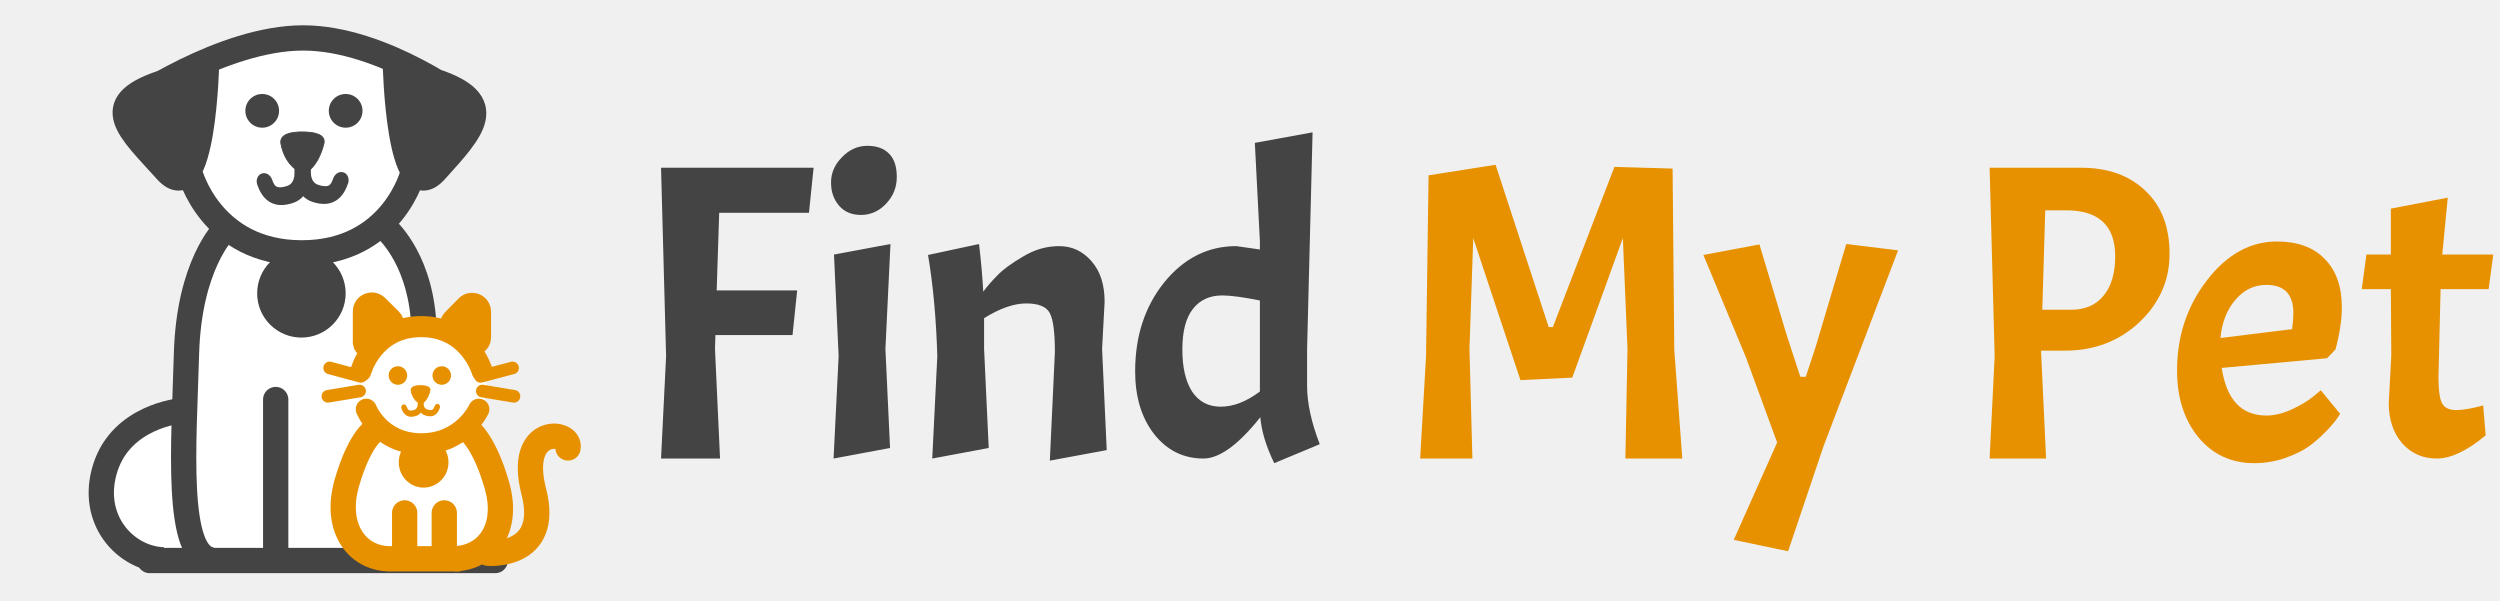
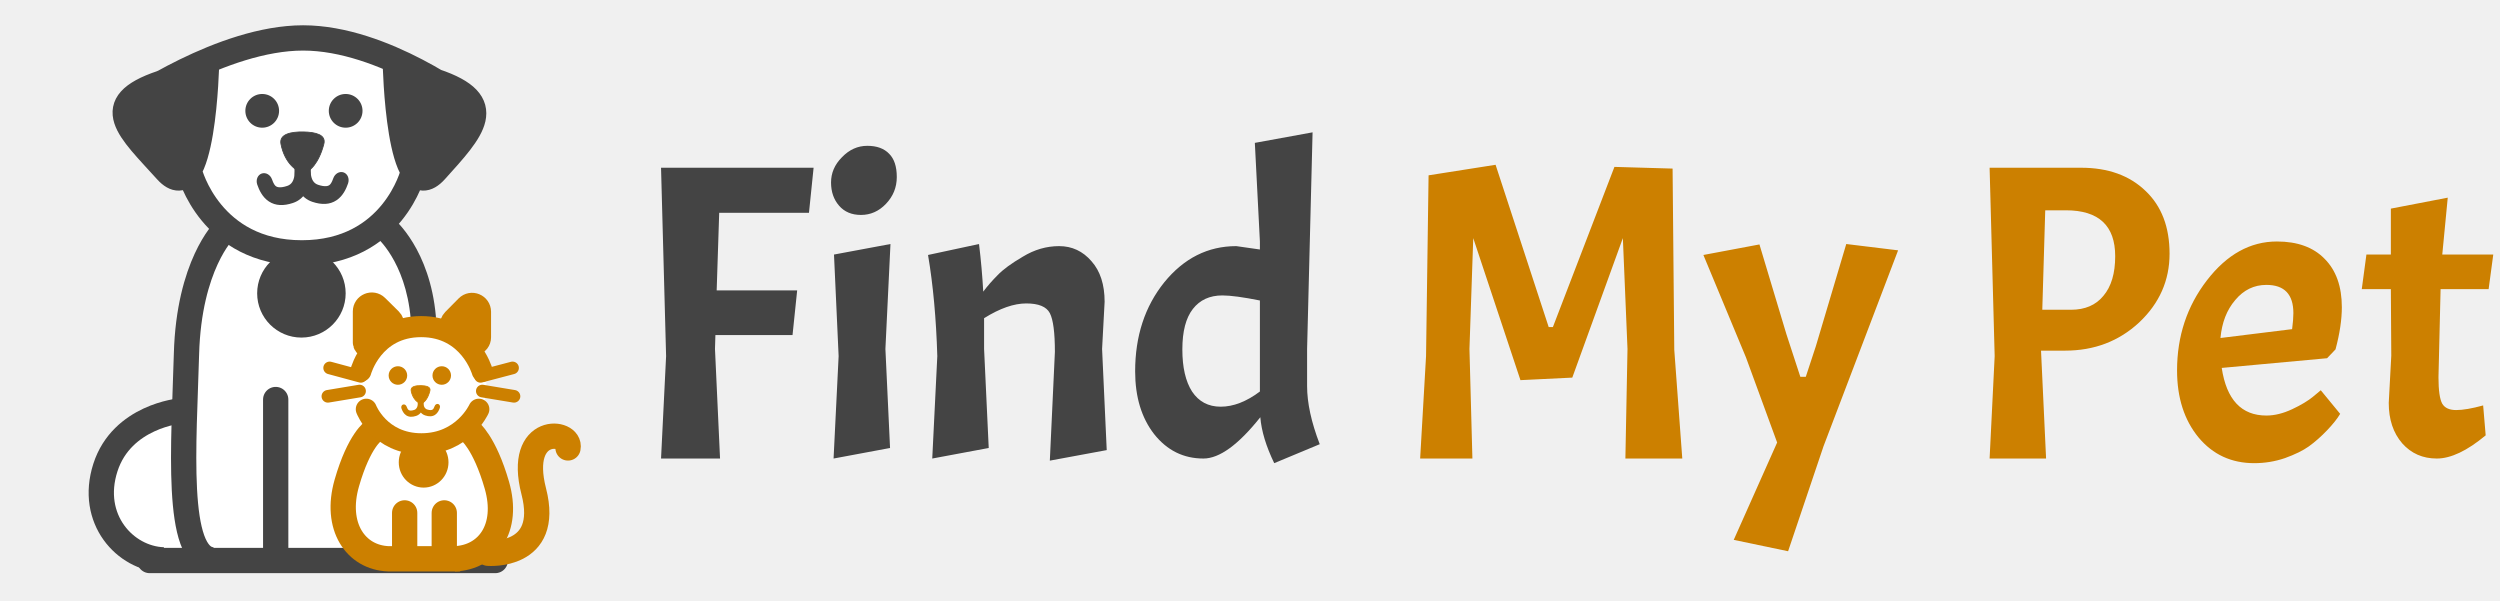
<svg xmlns="http://www.w3.org/2000/svg" width="2966" height="712" viewBox="0 0 2966 712" fill="none">
-   <g clip-path="url(#clip0_203_975)">
+   <g clip-path="url(#clip0_214_1103)">
    <path d="M135.091 528.5C140.591 509.5 186.091 489 203.591 493C221.091 497 221.091 501 221.091 528.5C221.091 556 221.091 650 221.091 650C221.091 650 221.091 660.5 190.591 660.5C160.091 660.5 158.091 668.5 135.091 628.5C112.091 588.5 129.591 547.5 135.091 528.5Z" fill="white" />
    <path d="M452.264 517.083C476.701 545.169 525.573 547.074 546.518 517.085C567.464 487.096 614.341 612.762 568.959 646.559C523.578 680.356 468.222 676.548 432.316 646.559C396.41 616.57 427.828 488.997 452.264 517.083Z" fill="white" />
    <path d="M453.374 410.997C484.041 382.228 531.51 393.816 557.556 410.997C583.601 428.179 583.601 482.52 557.556 509.291C531.51 536.062 482.119 533.717 453.374 509.291C424.63 484.865 422.708 439.766 453.374 410.997Z" fill="white" />
    <path d="M255.689 278.891C275.848 258.43 306.814 311.659 343.887 314.322C394.457 317.955 444.967 295.024 443.959 273.066C442.951 251.108 499.315 314.133 501.635 339.274C501.635 339.274 510.09 477.957 510.09 504C510.09 530.043 506.675 665.644 506.675 665.644C506.675 665.644 290.968 678.619 255.689 662.151C220.41 645.683 221.418 540.885 222.426 469.523C223.434 398.161 235.53 299.351 255.689 278.891Z" fill="white" />
    <path d="M241.091 73.001C260.091 53.001 323.233 45.001 366.412 46.501C409.591 48.001 451.091 50.501 478.091 82.001C505.091 113.5 492.091 226.001 478.091 244.5C464.091 263 358.126 297.501 358.126 297.501C358.126 297.501 273.591 273.501 241.091 239.501C208.591 205.501 222.091 93.001 241.091 73.001Z" fill="white" />
    <path d="M265.834 273.625C265.834 273.625 224.132 314.371 221.235 419.995C218.338 525.619 207.127 662.161 252.625 664.237" stroke="#444444" stroke-width="30" />
    <path d="M213.754 487.525C213.754 487.525 144.64 493.685 125.028 554.76C105.416 615.835 148.422 662.616 193.932 664.25" stroke="#444444" stroke-width="30" />
    <path d="M517.117 375.289C517.851 383.541 511.756 390.824 503.504 391.558C495.252 392.291 487.969 386.196 487.235 377.944L517.117 375.289ZM457.09 270.625C466.656 259.071 466.662 259.076 466.668 259.081C466.67 259.083 466.677 259.088 466.681 259.092C466.69 259.1 466.7 259.108 466.711 259.117C466.731 259.134 466.754 259.153 466.779 259.174C466.83 259.217 466.89 259.268 466.959 259.327C467.097 259.445 467.27 259.596 467.478 259.78C467.892 260.148 468.442 260.648 469.11 261.285C470.444 262.558 472.25 264.375 474.384 266.758C478.651 271.524 484.238 278.564 489.99 288.05C501.525 307.077 513.605 335.761 517.117 375.289L487.235 377.944C484.161 343.355 473.697 319.044 464.336 303.604C459.64 295.857 455.191 290.296 452.033 286.769C450.455 285.006 449.201 283.754 448.404 282.994C448.006 282.614 447.722 282.358 447.57 282.223C447.494 282.155 447.451 282.118 447.442 282.111C447.438 282.107 447.442 282.111 447.456 282.122C447.463 282.128 447.472 282.136 447.483 282.145C447.489 282.15 447.495 282.155 447.502 282.161C447.505 282.163 447.511 282.168 447.513 282.169C447.518 282.174 447.524 282.179 457.09 270.625Z" fill="#444444" />
    <path d="M197.484 202.629C241.591 251.5 245.094 74.385 245.094 74.385L191.591 98.5C116.678 123.654 153.377 153.759 197.484 202.629Z" fill="#444444" />
    <path d="M197.484 202.629C241.591 251.5 245.094 74.385 245.094 74.385L191.591 98.5C116.678 123.654 153.377 153.759 197.484 202.629Z" fill="#444444" />
    <path d="M516.607 202.63C472.5 251.5 468.997 74.385 468.997 74.385L516.607 96.5C591.521 121.654 560.714 153.759 516.607 202.63Z" fill="#444444" />
    <path d="M516.607 202.63C472.5 251.5 468.997 74.385 468.997 74.385L516.607 96.5C591.521 121.654 560.714 153.759 516.607 202.63Z" fill="#444444" />
    <path d="M225.091 204.5C225.091 204.5 249.591 300 358.091 300C466.591 300 490.091 204.5 490.091 204.5M152.091 123C152.091 123 263.591 45 359.591 45C455.591 45 557.091 123 557.091 123M245.094 74.385C245.094 74.385 241.591 251.5 197.484 202.629C153.377 153.759 116.678 123.654 191.591 98.5L245.094 74.385ZM468.997 74.385C468.997 74.385 472.5 251.5 516.607 202.63C560.714 153.759 591.521 121.654 516.607 96.5L468.997 74.385Z" stroke="#444444" stroke-width="30" />
    <circle cx="311.09" cy="131.5" r="20" fill="#444444" />
    <circle cx="410.09" cy="131.5" r="20" fill="#444444" />
    <path d="M327.09 474V653.5" stroke="#444444" stroke-width="30" stroke-linecap="round" />
    <path d="M395.09 348C395.09 368.711 378.301 385.5 357.59 385.5C336.879 385.5 320.09 368.711 320.09 348C320.09 327.289 336.879 310.5 357.59 310.5C378.301 310.5 395.09 327.289 395.09 348Z" fill="#444444" stroke="#444444" stroke-width="30" />
    <path d="M333.307 170.808C337.815 194.114 352.974 204.602 360.074 204.603C367.173 204.603 378.308 193.565 384.229 170.808C387.134 159.64 373.837 156.795 360.074 156.52C345.794 156.234 331.012 158.941 333.307 170.808Z" fill="#444444" stroke="#444444" />
    <path d="M373.946 229.339L377.344 219.23L377.344 219.23L373.946 229.339ZM412.929 217.664C414.853 212.097 412.484 206.221 407.638 204.539C402.792 202.858 397.304 206.009 395.381 211.576L412.929 217.664ZM359.722 194.512C350.484 193.222 350.483 193.227 350.482 193.231C350.482 193.233 350.481 193.237 350.481 193.24C350.479 193.247 350.478 193.253 350.477 193.261C350.474 193.275 350.471 193.292 350.468 193.31C350.461 193.346 350.454 193.389 350.445 193.44C350.428 193.54 350.406 193.668 350.381 193.822C350.331 194.13 350.268 194.543 350.2 195.049C350.064 196.058 349.906 197.451 349.791 199.121C349.565 202.421 349.494 207.016 350.197 211.974C351.607 221.908 356.474 234.741 370.548 239.449L377.344 219.23C371.929 217.418 369.683 212.837 368.853 206.988C368.437 204.054 368.464 201.164 368.616 198.953C368.691 197.868 368.791 196.998 368.867 196.434C368.905 196.153 368.936 195.951 368.954 195.841C368.963 195.787 368.968 195.755 368.97 195.748C368.97 195.744 368.97 195.747 368.968 195.756C368.967 195.76 368.966 195.766 368.965 195.774C368.964 195.778 368.963 195.782 368.963 195.787C368.962 195.789 368.961 195.793 368.961 195.794C368.961 195.798 368.96 195.802 359.722 194.512ZM370.548 239.449C381.549 243.129 391.199 242.929 399.2 237.61C406.963 232.447 410.737 224.01 412.929 217.664L395.381 211.576C393.651 216.583 392.064 218.765 390.576 219.754C389.325 220.586 385.833 222.07 377.344 219.23L370.548 239.449Z" fill="#444444" />
    <path d="M344.179 230.675L340.781 220.566L340.781 220.566L344.179 230.675ZM305.196 219C303.272 213.432 305.641 207.556 310.487 205.875C315.333 204.194 320.821 207.345 322.744 212.912L305.196 219ZM358.403 195.848C367.641 194.558 367.642 194.563 367.643 194.567C367.643 194.569 367.644 194.573 367.644 194.576C367.646 194.583 367.647 194.589 367.648 194.597C367.651 194.611 367.654 194.628 367.657 194.646C367.664 194.682 367.671 194.725 367.68 194.775C367.697 194.876 367.719 195.004 367.744 195.158C367.794 195.466 367.857 195.879 367.925 196.385C368.061 197.394 368.219 198.787 368.334 200.457C368.56 203.757 368.631 208.352 367.928 213.31C366.518 223.244 361.651 236.076 347.577 240.785L340.781 220.566C346.196 218.754 348.442 214.173 349.272 208.324C349.688 205.39 349.661 202.5 349.509 200.289C349.434 199.204 349.334 198.334 349.258 197.77C349.22 197.489 349.189 197.287 349.171 197.177C349.162 197.123 349.157 197.091 349.155 197.084C349.155 197.08 349.155 197.083 349.157 197.092C349.158 197.096 349.159 197.102 349.16 197.11C349.161 197.114 349.162 197.118 349.162 197.123C349.163 197.125 349.164 197.129 349.164 197.13C349.164 197.134 349.165 197.138 358.403 195.848ZM347.577 240.785C336.576 244.465 326.926 244.265 318.925 238.945C311.162 233.783 307.388 225.346 305.196 219L322.744 212.912C324.474 217.919 326.061 220.101 327.549 221.09C328.8 221.922 332.292 223.406 340.781 220.566L347.577 240.785Z" fill="#444444" />
    <path d="M177.59 665H587.59" stroke="#444444" stroke-width="30" stroke-linecap="round" />
-     <path d="M443.268 511.168C443.268 511.168 426.181 521.809 411.44 573.103C396.699 624.397 421.813 661.56 460.961 662.968L545.999 662.968" stroke="#E79100" stroke-width="30" />
-     <path d="M556.96 511.169C556.96 511.169 574.764 524.39 589.505 575.684C604.247 626.978 578.414 661.561 539.266 662.968" stroke="#E79100" stroke-width="30" />
-     <path d="M434.59 485.5C434.59 485.5 450.296 526.5 499.943 526.5C549.59 526.5 568.09 485.5 568.09 485.5" stroke="#E79100" stroke-width="25" stroke-linecap="round" />
-     <path d="M428.09 440.5C428.09 440.5 442.233 387.5 499.661 387.5C557.09 387.5 572.09 440.5 572.09 440.5" stroke="#E79100" stroke-width="25" stroke-linecap="round" />
-     <path d="M480.09 608.5V659.5M527.09 608.5V659.5" stroke="#E79100" stroke-width="30" stroke-linecap="round" />
-     <path d="M522.09 548.5C522.09 559.705 513.202 568.5 502.59 568.5C491.978 568.5 483.09 559.705 483.09 548.5C483.09 537.295 491.978 528.5 502.59 528.5C513.202 528.5 522.09 537.295 522.09 548.5Z" fill="#E79100" stroke="#E79100" stroke-width="20" />
-     <path d="M431.09 369.496V406.447C431.09 411.945 438.503 413.69 440.956 408.771C441.371 407.939 442.001 407.233 442.781 406.727L462.664 393.823C468.021 390.347 468.791 382.809 464.249 378.321L448.118 362.383C441.802 356.141 431.09 360.616 431.09 369.496Z" fill="#E79100" stroke="#E79100" stroke-width="25" stroke-linecap="round" />
-     <path d="M570.09 369.907V400.217C570.09 409.143 558.67 412.858 553.419 405.639C552.869 404.884 552.208 404.217 551.459 403.66L538.338 393.921C533.455 390.297 532.91 383.189 537.184 378.863L552.976 362.879C559.258 356.521 570.09 360.969 570.09 369.907Z" fill="#E79100" stroke="#E79100" stroke-width="25" stroke-linecap="round" />
-     <path d="M570.09 446.5L608.09 436.5" stroke="#E79100" stroke-width="15" stroke-linecap="round" />
-     <path d="M572.213 463.944L609.806 470.181" stroke="#E79100" stroke-width="15" stroke-linecap="round" />
-     <path d="M426.582 463.944L388.989 470.181" stroke="#E79100" stroke-width="15" stroke-linecap="round" />
-     <path d="M428.09 446.5L391.09 436.5" stroke="#E79100" stroke-width="15" stroke-linecap="round" />
-     <circle cx="472.09" cy="445.5" r="11" fill="#E79100" />
-     <circle cx="524.09" cy="445.5" r="11" fill="#E79100" />
-     <path d="M579.09 656.393C579.09 656.393 653.759 662.471 633.271 583.04C612.783 503.608 678.212 510.23 673.883 531.435" stroke="#E79100" stroke-width="30" stroke-linecap="round" />
-     <path d="M487.795 463.75C489.764 473.929 496.385 478.51 499.486 478.51C502.587 478.51 507.45 473.689 510.036 463.75C511.306 458.871 505.497 457.629 499.486 457.509C493.249 457.384 486.792 458.566 487.795 463.75Z" fill="#E79100" stroke="#E79100" />
-     <path d="M505.545 489.315L504.356 492.853L505.545 489.315ZM521.811 483.951C522.484 482.002 521.655 479.946 519.959 479.357C518.263 478.769 516.342 479.872 515.669 481.82L521.811 483.951ZM499.332 474.103C496.099 473.651 496.099 473.653 496.098 473.654C496.098 473.655 496.098 473.657 496.098 473.658C496.097 473.66 496.097 473.663 496.096 473.665C496.095 473.671 496.094 473.677 496.093 473.684C496.091 473.698 496.088 473.715 496.084 473.734C496.077 473.774 496.068 473.826 496.058 473.889C496.038 474.015 496.012 474.186 495.983 474.397C495.927 474.819 495.86 475.404 495.812 476.109C495.716 477.503 495.687 479.436 495.982 481.513C496.572 485.675 498.584 490.922 504.356 492.853L506.734 485.776C503.993 484.859 502.899 482.5 502.511 479.768C502.317 478.399 502.331 477.063 502.4 476.05C502.435 475.55 502.481 475.148 502.517 474.882C502.535 474.75 502.55 474.652 502.559 474.596C502.563 474.568 502.566 474.549 502.568 474.542C502.568 474.539 502.568 474.538 502.568 474.54C502.568 474.541 502.568 474.543 502.567 474.545C502.567 474.546 502.567 474.547 502.566 474.549C502.566 474.55 502.566 474.551 502.566 474.552C502.566 474.553 502.565 474.554 499.332 474.103ZM504.356 492.853C509.052 494.424 513 494.281 516.201 492.152C519.32 490.079 520.873 486.665 521.811 483.951L515.669 481.82C514.893 484.065 514.105 485.29 513.183 485.903C512.344 486.461 510.551 487.053 506.734 485.776L504.356 492.853Z" fill="#E79100" />
-     <path d="M492.543 489.899L493.732 493.437L492.543 489.899ZM476.277 484.535C475.604 482.586 476.433 480.53 478.129 479.941C479.825 479.353 481.746 480.456 482.419 482.404L476.277 484.535ZM498.756 474.687C501.989 474.235 501.989 474.237 501.989 474.238C501.99 474.239 501.99 474.241 501.99 474.242C501.991 474.244 501.991 474.247 501.991 474.249C501.992 474.255 501.994 474.261 501.995 474.268C501.997 474.282 502 474.299 502.004 474.318C502.011 474.358 502.02 474.41 502.03 474.473C502.05 474.599 502.076 474.77 502.105 474.981C502.161 475.403 502.228 475.988 502.276 476.693C502.372 478.087 502.401 480.02 502.106 482.097C501.516 486.259 499.504 491.506 493.732 493.437L491.354 486.36C494.095 485.443 495.189 483.084 495.577 480.352C495.771 478.983 495.757 477.647 495.688 476.634C495.653 476.134 495.607 475.732 495.571 475.466C495.553 475.334 495.538 475.236 495.529 475.18C495.525 475.152 495.521 475.133 495.52 475.126C495.52 475.123 495.519 475.122 495.52 475.124C495.52 475.125 495.52 475.127 495.521 475.129C495.521 475.13 495.521 475.131 495.521 475.133C495.522 475.134 495.522 475.135 495.522 475.136C495.522 475.137 495.522 475.138 498.756 474.687ZM493.732 493.437C489.036 495.008 485.088 494.865 481.887 492.736C478.768 490.663 477.215 487.249 476.277 484.535L482.419 482.404C483.195 484.649 483.983 485.874 484.905 486.487C485.744 487.045 487.537 487.637 491.354 486.36L493.732 493.437Z" fill="#E79100" />
+     <path d="M443.268 511.168C443.268 511.168 426.181 521.809 411.44 573.103C396.699 624.397 421.813 661.56 460.961 662.968L545.999 662.968" stroke="#CC8000" stroke-width="30" />
+     <path d="M556.96 511.169C556.96 511.169 574.764 524.39 589.505 575.684C604.247 626.978 578.414 661.561 539.266 662.968" stroke="#CC8000" stroke-width="30" />
+     <path d="M434.59 485.5C434.59 485.5 450.296 526.5 499.943 526.5C549.59 526.5 568.09 485.5 568.09 485.5" stroke="#CC8000" stroke-width="25" stroke-linecap="round" />
+     <path d="M428.09 440.5C428.09 440.5 442.233 387.5 499.661 387.5C557.09 387.5 572.09 440.5 572.09 440.5" stroke="#CC8000" stroke-width="25" stroke-linecap="round" />
+     <path d="M480.09 608.5V659.5M527.09 608.5V659.5" stroke="#CC8000" stroke-width="30" stroke-linecap="round" />
+     <path d="M522.09 548.5C522.09 559.705 513.202 568.5 502.59 568.5C491.978 568.5 483.09 559.705 483.09 548.5C483.09 537.295 491.978 528.5 502.59 528.5C513.202 528.5 522.09 537.295 522.09 548.5Z" fill="#CC8000" stroke="#CC8000" stroke-width="20" />
+     <path d="M431.09 369.496V406.447C431.09 411.945 438.503 413.69 440.956 408.771C441.371 407.939 442.001 407.233 442.781 406.727L462.664 393.823C468.021 390.347 468.791 382.809 464.249 378.321L448.118 362.383C441.802 356.141 431.09 360.616 431.09 369.496Z" fill="#CC8000" stroke="#CC8000" stroke-width="25" stroke-linecap="round" />
+     <path d="M570.09 369.907V400.217C570.09 409.143 558.67 412.858 553.419 405.639C552.869 404.884 552.208 404.217 551.459 403.66L538.338 393.921C533.455 390.297 532.91 383.189 537.184 378.863L552.976 362.879C559.258 356.521 570.09 360.969 570.09 369.907Z" fill="#CC8000" stroke="#CC8000" stroke-width="25" stroke-linecap="round" />
+     <path d="M570.09 446.5L608.09 436.5" stroke="#CC8000" stroke-width="15" stroke-linecap="round" />
+     <path d="M572.213 463.944L609.806 470.181" stroke="#CC8000" stroke-width="15" stroke-linecap="round" />
+     <path d="M426.582 463.944L388.989 470.181" stroke="#CC8000" stroke-width="15" stroke-linecap="round" />
+     <path d="M428.09 446.5L391.09 436.5" stroke="#CC8000" stroke-width="15" stroke-linecap="round" />
+     <circle cx="472.09" cy="445.5" r="11" fill="#CC8000" />
+     <circle cx="524.09" cy="445.5" r="11" fill="#CC8000" />
+     <path d="M579.09 656.393C579.09 656.393 653.759 662.471 633.271 583.04C612.783 503.608 678.212 510.23 673.883 531.435" stroke="#CC8000" stroke-width="30" stroke-linecap="round" />
+     <path d="M487.795 463.75C489.764 473.929 496.385 478.51 499.486 478.51C502.587 478.51 507.45 473.689 510.036 463.75C511.306 458.871 505.497 457.629 499.486 457.509C493.249 457.384 486.792 458.566 487.795 463.75Z" fill="#CC8000" stroke="#CC8000" />
+     <path d="M505.545 489.315L504.356 492.853L505.545 489.315ZM521.811 483.951C522.484 482.002 521.655 479.946 519.959 479.357C518.263 478.769 516.342 479.872 515.669 481.82L521.811 483.951ZM499.332 474.103C496.099 473.651 496.099 473.653 496.098 473.654C496.098 473.655 496.098 473.657 496.098 473.658C496.097 473.66 496.097 473.663 496.096 473.665C496.095 473.671 496.094 473.677 496.093 473.684C496.091 473.698 496.088 473.715 496.084 473.734C496.077 473.774 496.068 473.826 496.058 473.889C496.038 474.015 496.012 474.186 495.983 474.397C495.927 474.819 495.86 475.404 495.812 476.109C495.716 477.503 495.687 479.436 495.982 481.513C496.572 485.675 498.584 490.922 504.356 492.853L506.734 485.776C503.993 484.859 502.899 482.5 502.511 479.768C502.317 478.399 502.331 477.063 502.4 476.05C502.435 475.55 502.481 475.148 502.517 474.882C502.535 474.75 502.55 474.652 502.559 474.596C502.563 474.568 502.566 474.549 502.568 474.542C502.568 474.539 502.568 474.538 502.568 474.54C502.568 474.541 502.568 474.543 502.567 474.545C502.567 474.546 502.567 474.547 502.566 474.549C502.566 474.55 502.566 474.551 502.566 474.552C502.566 474.553 502.565 474.554 499.332 474.103ZM504.356 492.853C509.052 494.424 513 494.281 516.201 492.152C519.32 490.079 520.873 486.665 521.811 483.951L515.669 481.82C514.893 484.065 514.105 485.29 513.183 485.903C512.344 486.461 510.551 487.053 506.734 485.776L504.356 492.853Z" fill="#CC8000" />
+     <path d="M492.543 489.899L493.732 493.437L492.543 489.899ZM476.277 484.535C475.604 482.586 476.433 480.53 478.129 479.941C479.825 479.353 481.746 480.456 482.419 482.404L476.277 484.535ZM498.756 474.687C501.989 474.235 501.989 474.237 501.989 474.238C501.99 474.239 501.99 474.241 501.99 474.242C501.991 474.244 501.991 474.247 501.991 474.249C501.992 474.255 501.994 474.261 501.995 474.268C501.997 474.282 502 474.299 502.004 474.318C502.011 474.358 502.02 474.41 502.03 474.473C502.05 474.599 502.076 474.77 502.105 474.981C502.161 475.403 502.228 475.988 502.276 476.693C502.372 478.087 502.401 480.02 502.106 482.097C501.516 486.259 499.504 491.506 493.732 493.437L491.354 486.36C494.095 485.443 495.189 483.084 495.577 480.352C495.771 478.983 495.757 477.647 495.688 476.634C495.653 476.134 495.607 475.732 495.571 475.466C495.553 475.334 495.538 475.236 495.529 475.18C495.525 475.152 495.521 475.133 495.52 475.126C495.52 475.123 495.519 475.122 495.52 475.124C495.52 475.125 495.52 475.127 495.521 475.129C495.521 475.13 495.521 475.131 495.521 475.133C495.522 475.134 495.522 475.135 495.522 475.136C495.522 475.137 495.522 475.138 498.756 474.687ZM493.732 493.437C489.036 495.008 485.088 494.865 481.887 492.736C478.768 490.663 477.215 487.249 476.277 484.535L482.419 482.404C483.195 484.649 483.983 485.874 484.905 486.487C485.744 487.045 487.537 487.637 491.354 486.36L493.732 493.437Z" fill="#CC8000" />
    <path d="M959.758 252.5H853.258L850.258 344.5H945.758L940.258 397.5H848.758L848.258 414L854.258 544H784.258L790.258 422.5L784.258 199H965.258L959.758 252.5ZM1056.45 289.5L1050.45 414L1055.95 531.5L988.949 544L994.949 422.5L989.449 302L1056.45 289.5ZM985.949 216.5C985.949 205.167 990.283 195.167 998.949 186.5C1007.62 177.5 1017.62 173 1028.95 173C1040.28 173 1048.95 176.167 1054.95 182.5C1060.95 188.5 1063.95 197.667 1063.95 210C1063.95 222.333 1059.62 233 1050.95 242C1042.62 250.667 1032.78 255 1021.45 255C1010.45 255 1001.78 251.333 995.449 244C989.116 236.667 985.949 227.5 985.949 216.5ZM1251.52 417.5C1251.52 394.5 1249.52 379.167 1245.52 371.5C1241.52 363.833 1232.19 360 1217.52 360C1202.85 360 1186.19 365.833 1167.52 377.5V414L1173.02 531.5L1106.02 544L1112.02 422.5C1110.69 377.833 1107.02 337.833 1101.02 302.5L1161.52 289.5C1163.85 308.833 1165.52 327.667 1166.52 346C1171.52 339.333 1177.19 332.833 1183.52 326.5C1189.85 319.833 1199.85 312.5 1213.52 304.5C1227.19 296.167 1241.52 292 1256.52 292C1271.85 292 1284.69 298 1295.02 310C1305.35 321.667 1310.52 337.667 1310.52 358L1307.52 414L1313.02 534L1245.52 546.5L1251.52 417.5ZM1495.24 495C1469.24 527.667 1446.74 544 1427.74 544C1404.07 544 1384.57 534.333 1369.24 515C1354.24 495.667 1346.74 470.833 1346.74 440.5C1346.74 398.833 1358.24 363.667 1381.24 335C1404.57 306.333 1433.07 292 1466.74 292L1494.74 296V286.5L1488.74 169.5L1557.24 157L1550.74 414V458C1550.74 478 1555.74 501 1565.74 527L1511.74 549.5C1502.07 529.5 1496.57 511.333 1495.24 495ZM1402.74 414.5C1402.74 435.833 1406.57 452.5 1414.24 464.5C1422.24 476.5 1433.57 482.5 1448.24 482.5C1463.24 482.5 1478.74 476.5 1494.74 464.5V356.5C1474.74 352.5 1459.9 350.5 1450.24 350.5C1435.24 350.5 1423.57 355.833 1415.24 366.5C1406.9 377.167 1402.74 393.167 1402.74 414.5Z" fill="#444444" />
-     <path d="M1837.36 388H1842.36L1915.36 198L1984.36 200L1986.36 415L1995.86 544H1928.36L1930.86 414L1925.36 282.5L1865.36 448L1803.86 451L1747.86 282.5L1743.36 414L1746.86 544H1684.86L1691.86 422.5L1694.86 208L1774.36 195.5L1837.36 388ZM2056.9 640.5L2108.4 525L2071.4 424L2020.9 302.5L2087.4 290L2119.4 396.5L2135.9 447H2142.4L2154.4 410.5L2190.4 289.5L2251.9 297L2163.4 529.5L2121.4 654L2056.9 640.5ZM2468.97 199C2500.97 199 2526.47 208.167 2545.47 226.5C2564.47 244.5 2573.97 269.333 2573.97 301C2573.97 332.667 2561.97 359.833 2537.97 382.5C2513.97 404.833 2484.64 416 2449.97 416H2421.47L2427.47 544H2360.47L2366.47 422.5L2360.47 199H2468.97ZM2450.97 249.5H2426.47L2422.97 367.5H2456.97C2473.64 367.5 2486.47 362 2495.47 351C2504.8 340 2509.47 324.333 2509.47 304C2509.47 267.667 2489.97 249.5 2450.97 249.5ZM2688.86 493C2698.53 493 2708.7 490.5 2719.36 485.5C2730.03 480.5 2738.36 475.5 2744.36 470.5L2753.36 463L2776.36 491C2773.03 496.667 2767.86 503.167 2760.86 510.5C2753.86 517.833 2746.7 524.167 2739.36 529.5C2732.36 534.5 2722.86 539.167 2710.86 543.5C2699.2 547.5 2687.03 549.5 2674.36 549.5C2647.36 549.5 2625.36 539.333 2608.36 519C2591.36 498.333 2582.86 471.833 2582.86 439.5C2582.86 398.833 2594.7 363.167 2618.36 332.5C2642.03 301.833 2669.7 286.5 2701.36 286.5C2725.7 286.5 2744.53 293.333 2757.86 307C2771.53 320.667 2778.36 339.833 2778.36 364.5C2778.36 379.167 2775.86 395.833 2770.86 414.5L2760.86 425L2635.86 436.5C2641.53 474.167 2659.2 493 2688.86 493ZM2688.86 338C2674.2 338 2661.86 344 2651.86 356C2641.86 367.667 2636.03 382.667 2634.36 401L2719.36 390.5C2720.36 382.833 2720.86 376.5 2720.86 371.5C2720.86 349.167 2710.2 338 2688.86 338ZM2836.51 302V247.5L2904.01 234.5L2897.51 302H2958.01L2952.51 343H2895.51L2893.01 447.5C2893.01 463.167 2894.51 473.667 2897.51 479C2900.51 484 2906.01 486.5 2914.01 486.5C2922.01 486.5 2932.67 484.667 2946.01 481L2949.01 516.5C2927.01 534.833 2907.67 544 2891.01 544C2874.34 544 2860.67 538 2850.01 526C2839.34 513.667 2834.01 497.667 2834.01 478L2837.01 422L2836.51 343H2802.01L2807.51 302H2836.51Z" fill="#E79100" />
+     <path d="M1837.36 388H1842.36L1915.36 198L1984.36 200L1986.36 415L1995.86 544H1928.36L1930.86 414L1925.36 282.5L1865.36 448L1803.86 451L1747.86 282.5L1743.36 414L1746.86 544H1684.86L1691.86 422.5L1694.86 208L1774.36 195.5L1837.36 388ZM2056.9 640.5L2108.4 525L2071.4 424L2020.9 302.5L2087.4 290L2119.4 396.5L2135.9 447H2142.4L2154.4 410.5L2190.4 289.5L2251.9 297L2163.4 529.5L2121.4 654L2056.9 640.5ZM2468.97 199C2500.97 199 2526.47 208.167 2545.47 226.5C2564.47 244.5 2573.97 269.333 2573.97 301C2573.97 332.667 2561.97 359.833 2537.97 382.5C2513.97 404.833 2484.64 416 2449.97 416H2421.47L2427.47 544H2360.47L2366.47 422.5L2360.47 199H2468.97ZM2450.97 249.5H2426.47L2422.97 367.5H2456.97C2473.64 367.5 2486.47 362 2495.47 351C2504.8 340 2509.47 324.333 2509.47 304C2509.47 267.667 2489.97 249.5 2450.97 249.5ZM2688.86 493C2698.53 493 2708.7 490.5 2719.36 485.5C2730.03 480.5 2738.36 475.5 2744.36 470.5L2753.36 463L2776.36 491C2773.03 496.667 2767.86 503.167 2760.86 510.5C2753.86 517.833 2746.7 524.167 2739.36 529.5C2732.36 534.5 2722.86 539.167 2710.86 543.5C2699.2 547.5 2687.03 549.5 2674.36 549.5C2647.36 549.5 2625.36 539.333 2608.36 519C2591.36 498.333 2582.86 471.833 2582.86 439.5C2582.86 398.833 2594.7 363.167 2618.36 332.5C2642.03 301.833 2669.7 286.5 2701.36 286.5C2725.7 286.5 2744.53 293.333 2757.86 307C2771.53 320.667 2778.36 339.833 2778.36 364.5C2778.36 379.167 2775.86 395.833 2770.86 414.5L2760.86 425L2635.86 436.5C2641.53 474.167 2659.2 493 2688.86 493ZM2688.86 338C2674.2 338 2661.86 344 2651.86 356C2641.86 367.667 2636.03 382.667 2634.36 401L2719.36 390.5C2720.36 382.833 2720.86 376.5 2720.86 371.5C2720.86 349.167 2710.2 338 2688.86 338ZM2836.51 302V247.5L2904.01 234.5L2897.51 302H2958.01L2952.51 343H2895.51L2893.01 447.5C2893.01 463.167 2894.51 473.667 2897.51 479C2900.51 484 2906.01 486.5 2914.01 486.5C2922.01 486.5 2932.67 484.667 2946.01 481L2949.01 516.5C2927.01 534.833 2907.67 544 2891.01 544C2874.34 544 2860.67 538 2850.01 526C2839.34 513.667 2834.01 497.667 2834.01 478L2837.01 422L2836.51 343H2802.01L2807.51 302H2836.51Z" fill="#CC8000" />
  </g>
  <defs>
-     <clipPath id="clip0_203_975">
+     <clipPath id="clip0_214_1103">
      <rect width="2966" height="712" fill="white" />
    </clipPath>
  </defs>
</svg>
